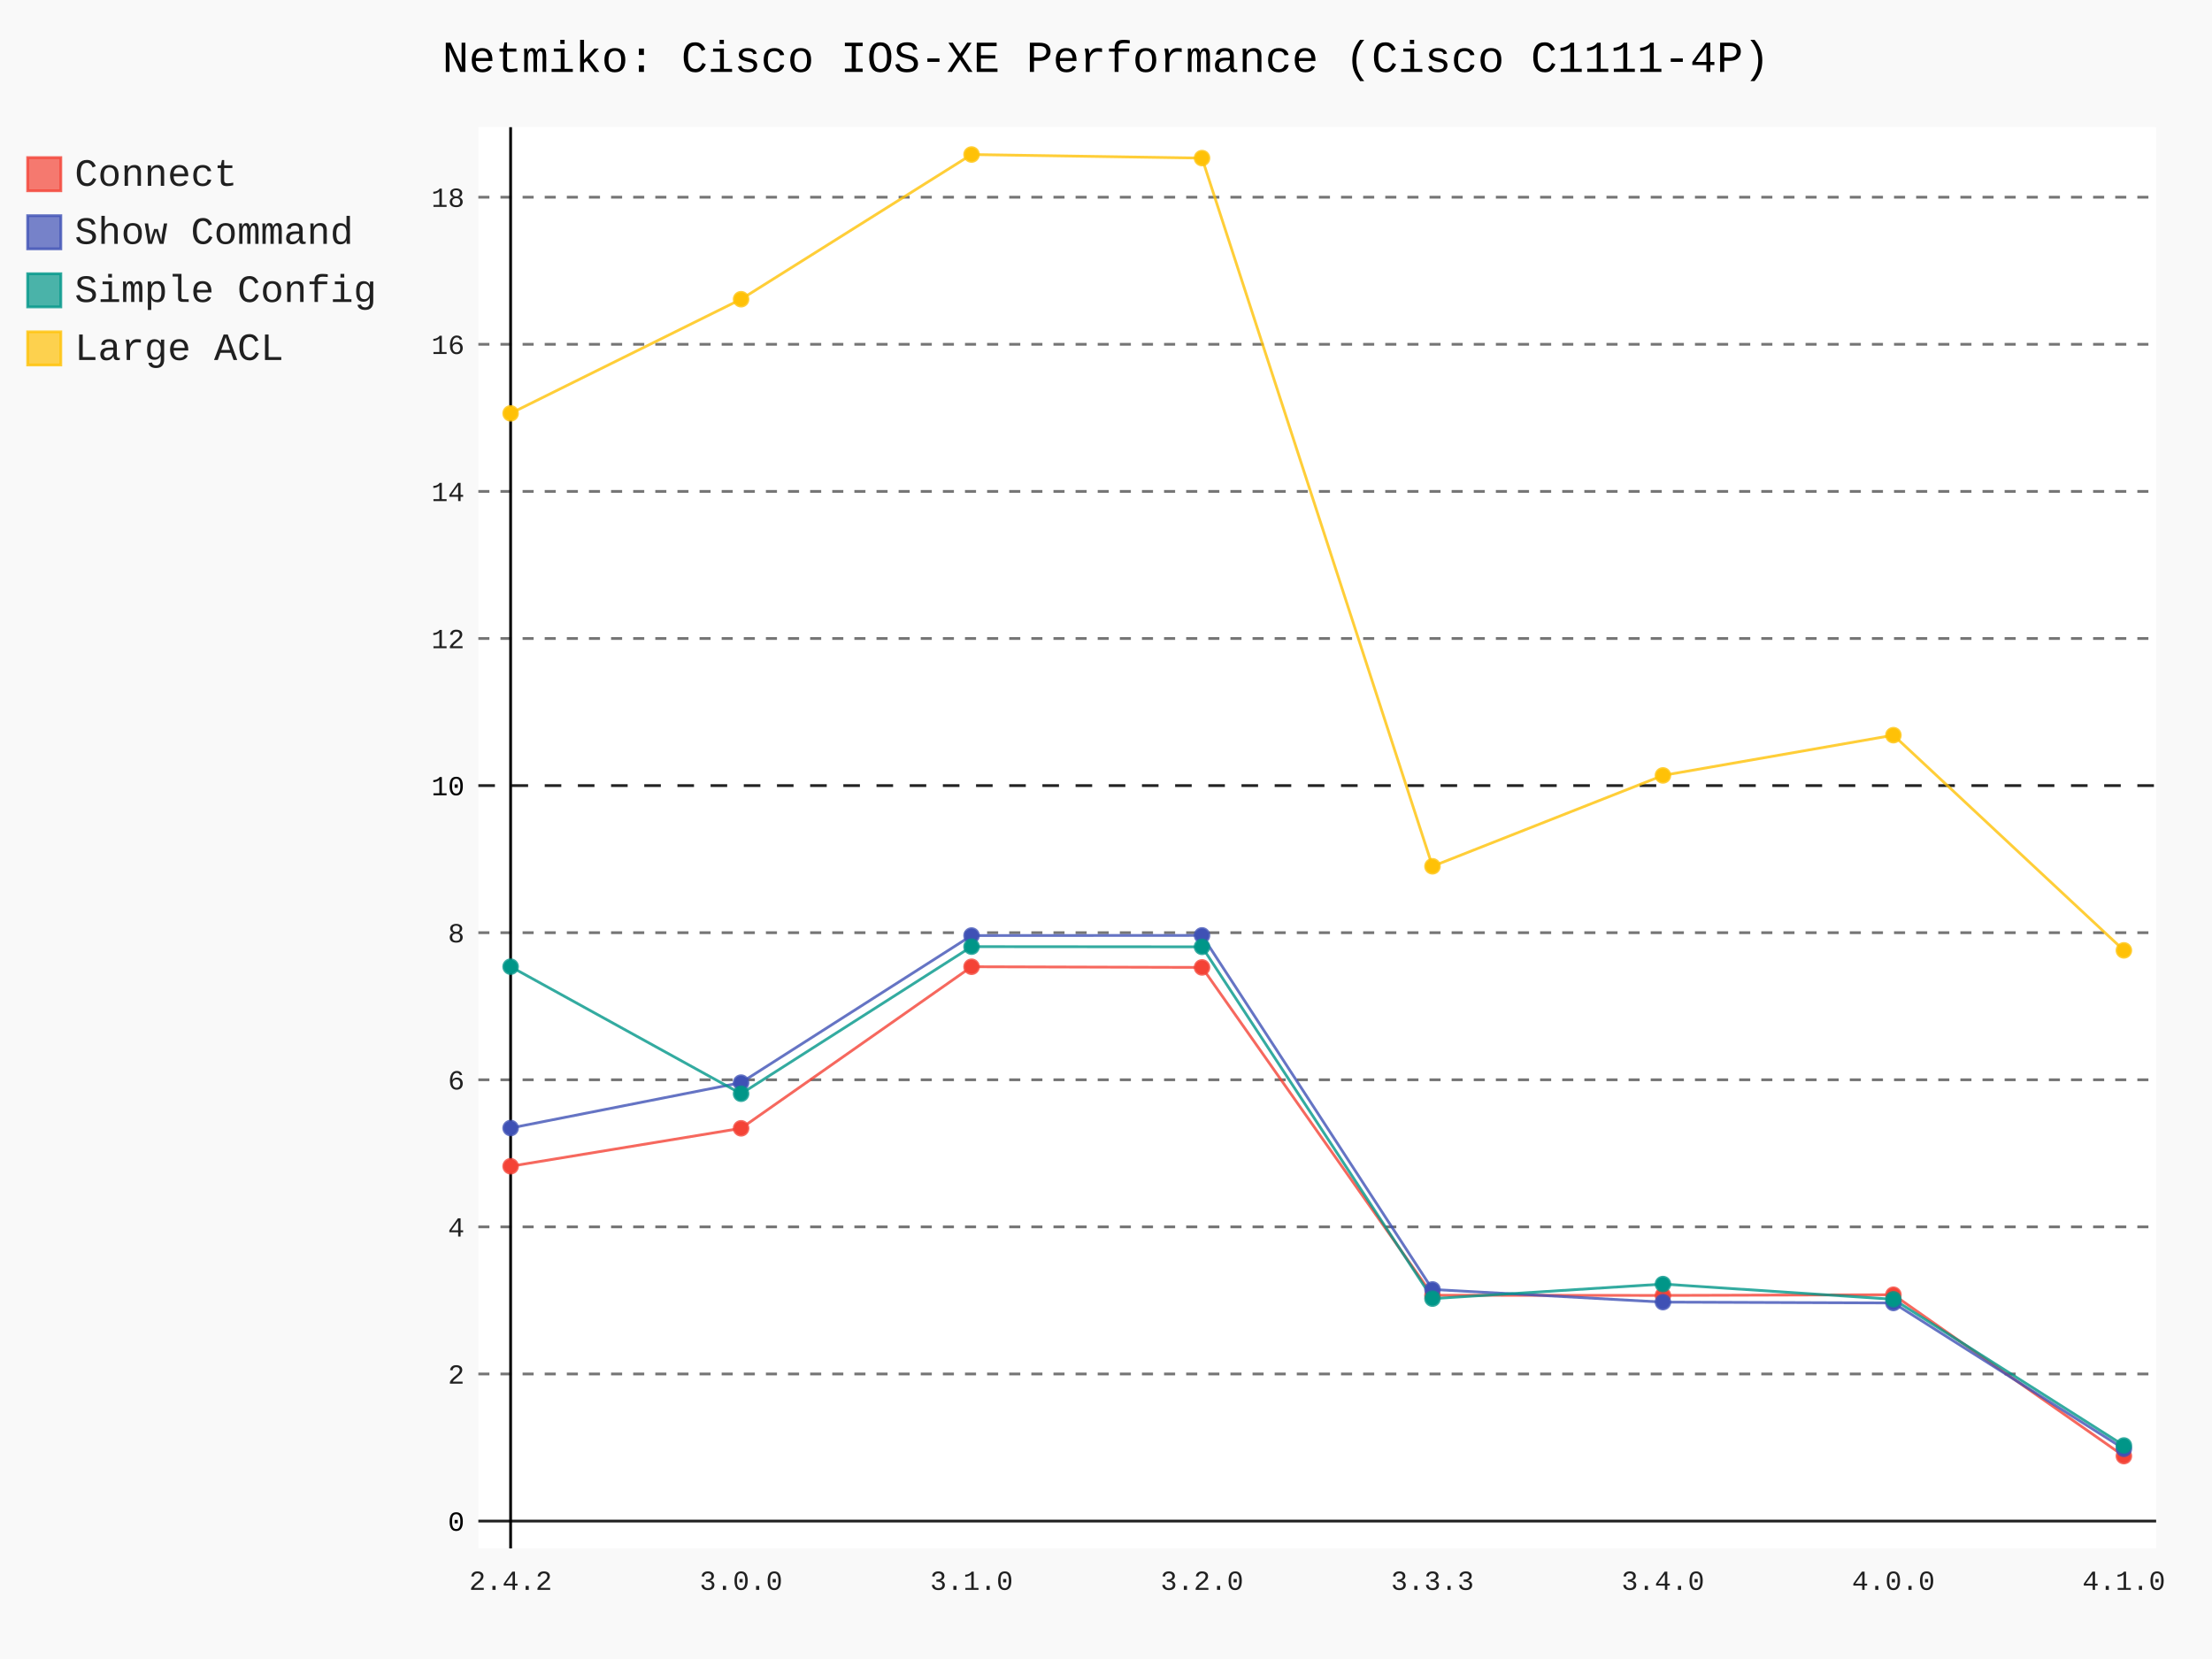
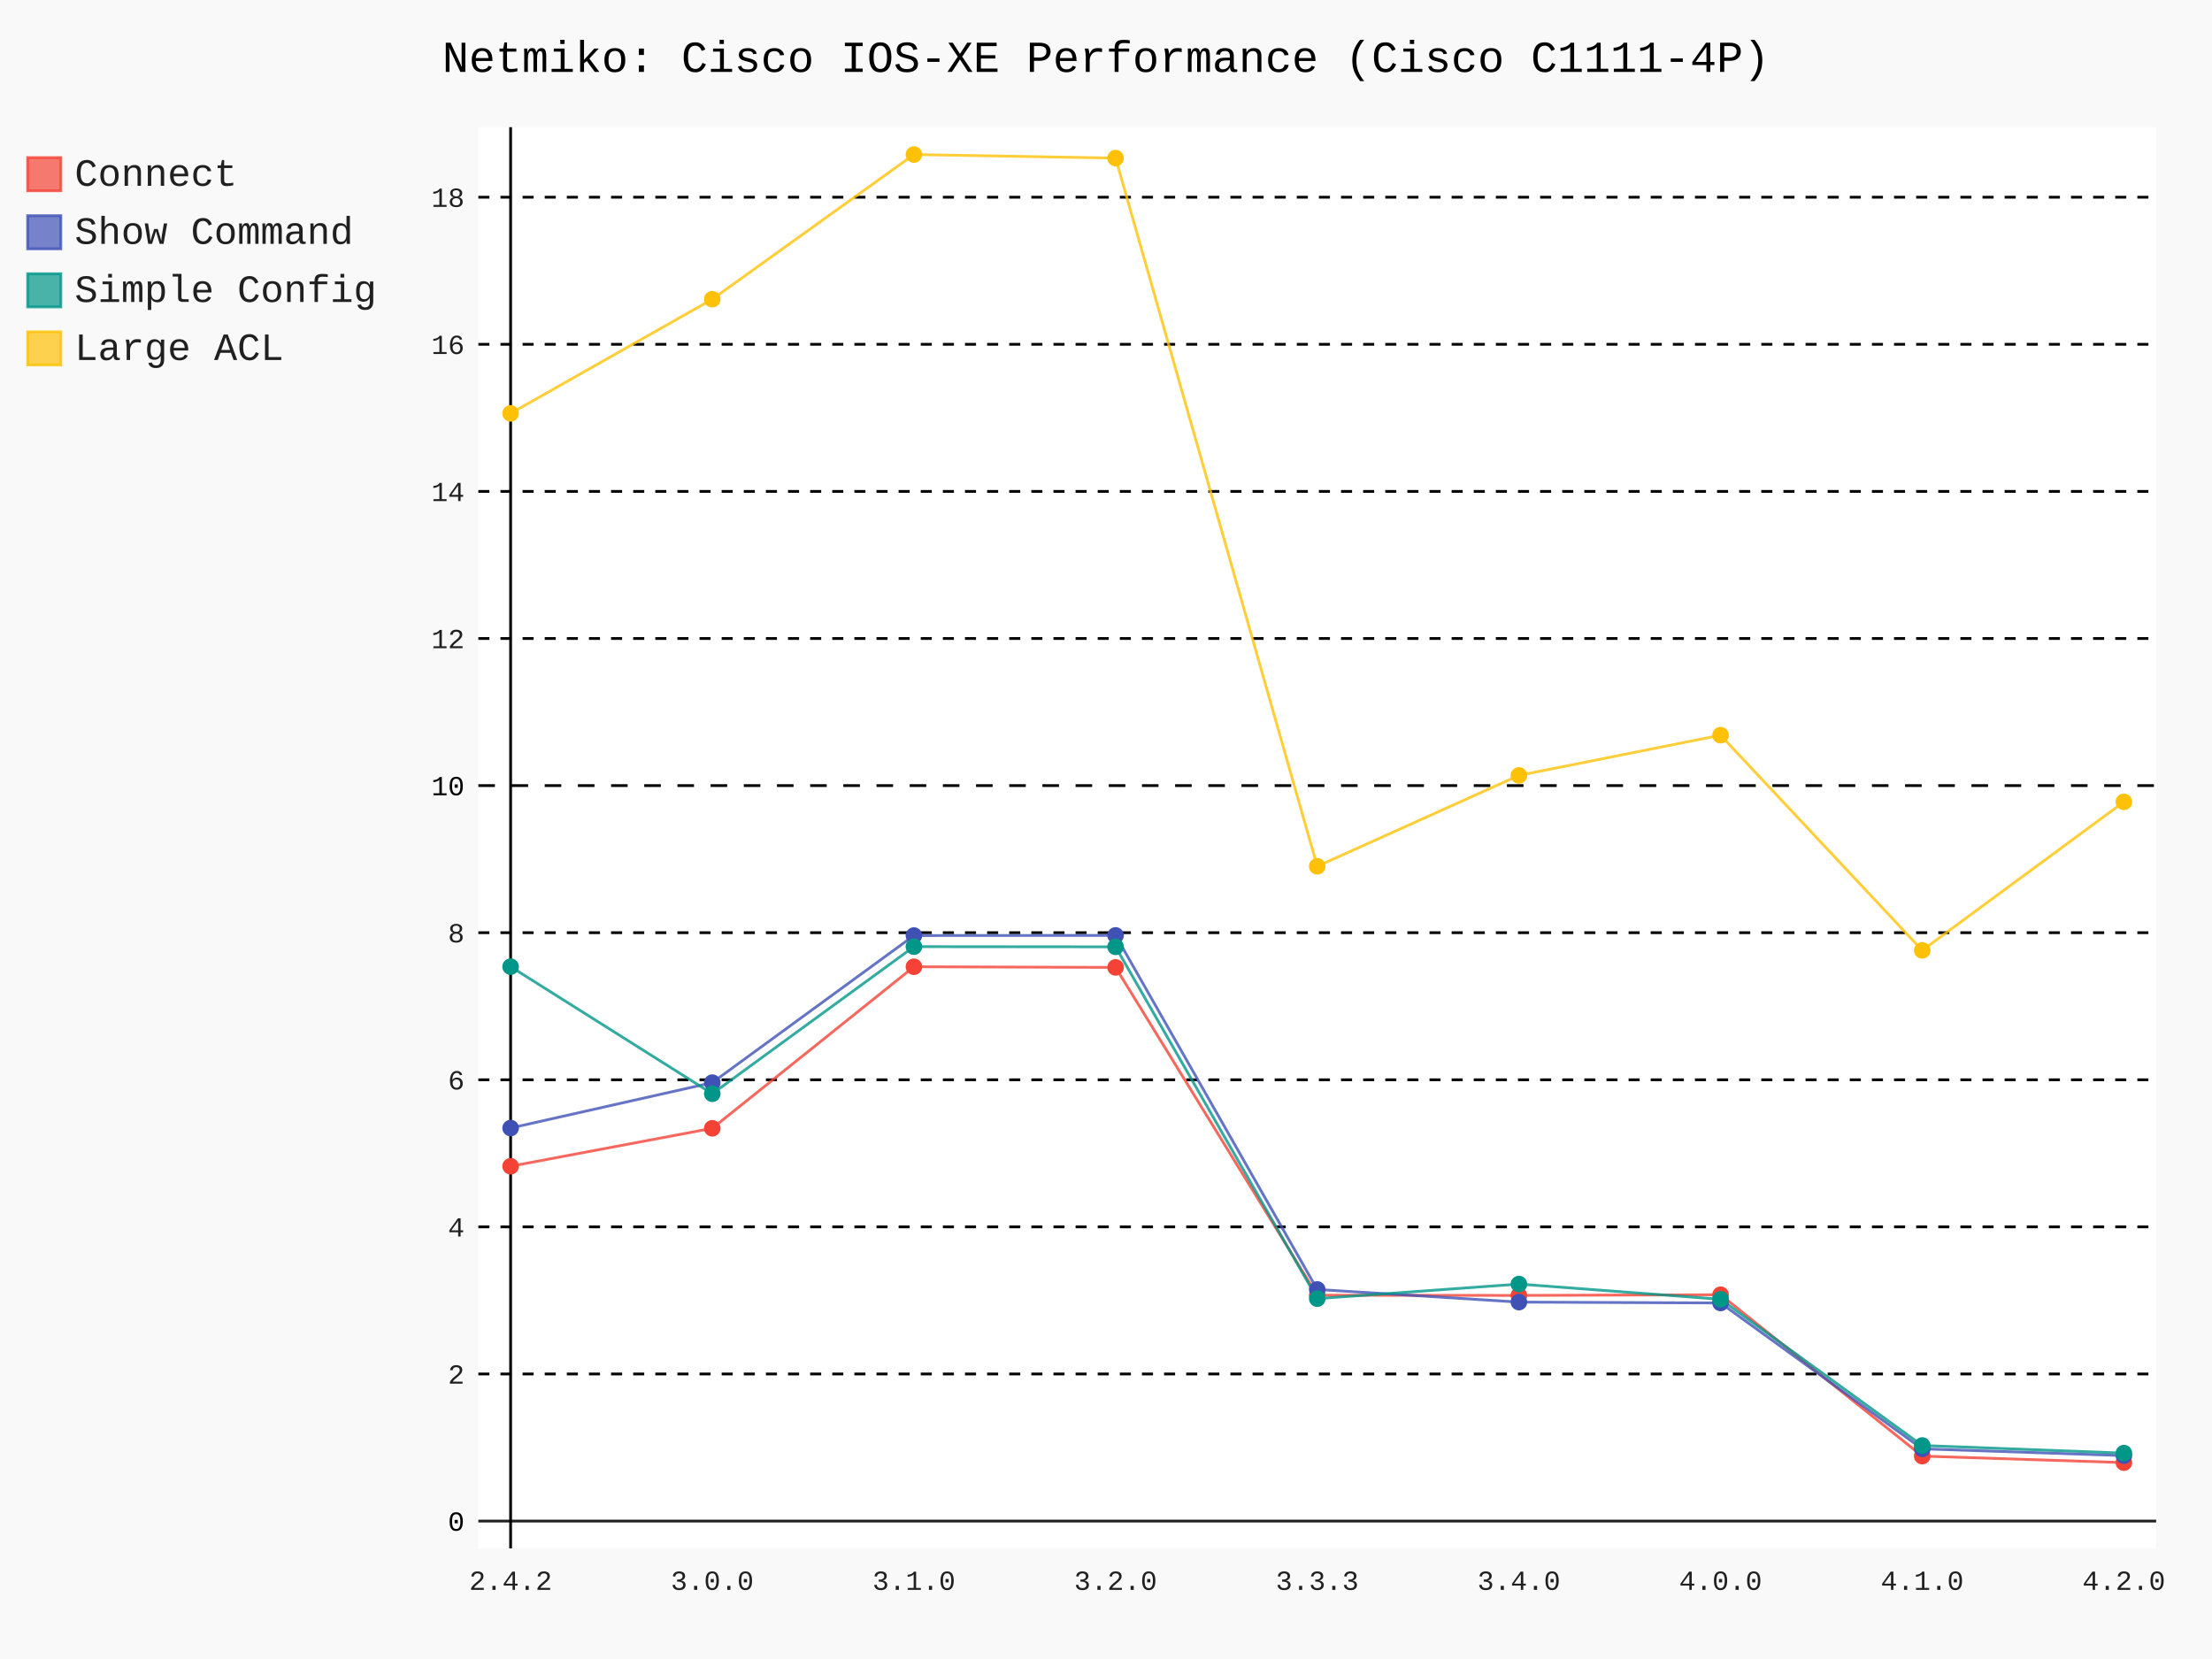
- <svg xmlns="http://www.w3.org/2000/svg" id="chart-dfc1d400-653f-4c39-bc07-90e3aba95fa7" class="pygal-chart" viewBox="0 0 800 600">
+ <svg xmlns="http://www.w3.org/2000/svg" id="chart-c213ea63-3c38-4466-8048-4bdbff615bcb" class="pygal-chart" viewBox="0 0 800 600">
  <defs>
-     <style type="text/css">#chart-dfc1d400-653f-4c39-bc07-90e3aba95fa7{-webkit-user-select:none;-webkit-font-smoothing:antialiased;font-family:Consolas,"Liberation Mono",Menlo,Courier,monospace}#chart-dfc1d400-653f-4c39-bc07-90e3aba95fa7 .title{font-family:Consolas,"Liberation Mono",Menlo,Courier,monospace;font-size:16px}#chart-dfc1d400-653f-4c39-bc07-90e3aba95fa7 .legends .legend text{font-family:Consolas,"Liberation Mono",Menlo,Courier,monospace;font-size:14px}#chart-dfc1d400-653f-4c39-bc07-90e3aba95fa7 .axis text{font-family:Consolas,"Liberation Mono",Menlo,Courier,monospace;font-size:10px}#chart-dfc1d400-653f-4c39-bc07-90e3aba95fa7 .axis text.major{font-family:Consolas,"Liberation Mono",Menlo,Courier,monospace;font-size:10px}#chart-dfc1d400-653f-4c39-bc07-90e3aba95fa7 .text-overlay text.value{font-family:Consolas,"Liberation Mono",Menlo,Courier,monospace;font-size:16px}#chart-dfc1d400-653f-4c39-bc07-90e3aba95fa7 .text-overlay text.label{font-family:Consolas,"Liberation Mono",Menlo,Courier,monospace;font-size:10px}#chart-dfc1d400-653f-4c39-bc07-90e3aba95fa7 .tooltip{font-family:Consolas,"Liberation Mono",Menlo,Courier,monospace;font-size:14px}#chart-dfc1d400-653f-4c39-bc07-90e3aba95fa7 text.no_data{font-family:Consolas,"Liberation Mono",Menlo,Courier,monospace;font-size:64px}
- #chart-dfc1d400-653f-4c39-bc07-90e3aba95fa7{background-color:rgba(249,249,249,1)}#chart-dfc1d400-653f-4c39-bc07-90e3aba95fa7 path,#chart-dfc1d400-653f-4c39-bc07-90e3aba95fa7 line,#chart-dfc1d400-653f-4c39-bc07-90e3aba95fa7 rect,#chart-dfc1d400-653f-4c39-bc07-90e3aba95fa7 circle{-webkit-transition:150ms;-moz-transition:150ms;transition:150ms}#chart-dfc1d400-653f-4c39-bc07-90e3aba95fa7 .graph &gt; .background{fill:rgba(249,249,249,1)}#chart-dfc1d400-653f-4c39-bc07-90e3aba95fa7 .plot &gt; .background{fill:rgba(255,255,255,1)}#chart-dfc1d400-653f-4c39-bc07-90e3aba95fa7 .graph{fill:rgba(0,0,0,.87)}#chart-dfc1d400-653f-4c39-bc07-90e3aba95fa7 text.no_data{fill:rgba(0,0,0,1)}#chart-dfc1d400-653f-4c39-bc07-90e3aba95fa7 .title{fill:rgba(0,0,0,1)}#chart-dfc1d400-653f-4c39-bc07-90e3aba95fa7 .legends .legend text{fill:rgba(0,0,0,.87)}#chart-dfc1d400-653f-4c39-bc07-90e3aba95fa7 .legends .legend:hover text{fill:rgba(0,0,0,1)}#chart-dfc1d400-653f-4c39-bc07-90e3aba95fa7 .axis .line{stroke:rgba(0,0,0,1)}#chart-dfc1d400-653f-4c39-bc07-90e3aba95fa7 .axis .guide.line{stroke:rgba(0,0,0,.54)}#chart-dfc1d400-653f-4c39-bc07-90e3aba95fa7 .axis .major.line{stroke:rgba(0,0,0,.87)}#chart-dfc1d400-653f-4c39-bc07-90e3aba95fa7 .axis text.major{fill:rgba(0,0,0,1)}#chart-dfc1d400-653f-4c39-bc07-90e3aba95fa7 .axis.y .guides:hover .guide.line,#chart-dfc1d400-653f-4c39-bc07-90e3aba95fa7 .line-graph .axis.x .guides:hover .guide.line,#chart-dfc1d400-653f-4c39-bc07-90e3aba95fa7 .stackedline-graph .axis.x .guides:hover .guide.line,#chart-dfc1d400-653f-4c39-bc07-90e3aba95fa7 .xy-graph .axis.x .guides:hover .guide.line{stroke:rgba(0,0,0,1)}#chart-dfc1d400-653f-4c39-bc07-90e3aba95fa7 .axis .guides:hover text{fill:rgba(0,0,0,1)}#chart-dfc1d400-653f-4c39-bc07-90e3aba95fa7 .reactive{fill-opacity:.7;stroke-opacity:.8}#chart-dfc1d400-653f-4c39-bc07-90e3aba95fa7 .ci{stroke:rgba(0,0,0,.87)}#chart-dfc1d400-653f-4c39-bc07-90e3aba95fa7 .reactive.active,#chart-dfc1d400-653f-4c39-bc07-90e3aba95fa7 .active .reactive{fill-opacity:.8;stroke-opacity:.9;stroke-width:4}#chart-dfc1d400-653f-4c39-bc07-90e3aba95fa7 .ci .reactive.active{stroke-width:1.5}#chart-dfc1d400-653f-4c39-bc07-90e3aba95fa7 .series text{fill:rgba(0,0,0,1)}#chart-dfc1d400-653f-4c39-bc07-90e3aba95fa7 .tooltip rect{fill:rgba(255,255,255,1);stroke:rgba(0,0,0,1);-webkit-transition:opacity 150ms;-moz-transition:opacity 150ms;transition:opacity 150ms}#chart-dfc1d400-653f-4c39-bc07-90e3aba95fa7 .tooltip .label{fill:rgba(0,0,0,.87)}#chart-dfc1d400-653f-4c39-bc07-90e3aba95fa7 .tooltip .label{fill:rgba(0,0,0,.87)}#chart-dfc1d400-653f-4c39-bc07-90e3aba95fa7 .tooltip .legend{font-size:.8em;fill:rgba(0,0,0,.54)}#chart-dfc1d400-653f-4c39-bc07-90e3aba95fa7 .tooltip .x_label{font-size:.6em;fill:rgba(0,0,0,1)}#chart-dfc1d400-653f-4c39-bc07-90e3aba95fa7 .tooltip .xlink{font-size:.5em;text-decoration:underline}#chart-dfc1d400-653f-4c39-bc07-90e3aba95fa7 .tooltip .value{font-size:1.5em}#chart-dfc1d400-653f-4c39-bc07-90e3aba95fa7 .bound{font-size:.5em}#chart-dfc1d400-653f-4c39-bc07-90e3aba95fa7 .max-value{font-size:.75em;fill:rgba(0,0,0,.54)}#chart-dfc1d400-653f-4c39-bc07-90e3aba95fa7 .map-element{fill:rgba(255,255,255,1);stroke:rgba(0,0,0,.54) !important}#chart-dfc1d400-653f-4c39-bc07-90e3aba95fa7 .map-element .reactive{fill-opacity:inherit;stroke-opacity:inherit}#chart-dfc1d400-653f-4c39-bc07-90e3aba95fa7 .color-0,#chart-dfc1d400-653f-4c39-bc07-90e3aba95fa7 .color-0 a:visited{stroke:#F44336;fill:#F44336}#chart-dfc1d400-653f-4c39-bc07-90e3aba95fa7 .color-1,#chart-dfc1d400-653f-4c39-bc07-90e3aba95fa7 .color-1 a:visited{stroke:#3F51B5;fill:#3F51B5}#chart-dfc1d400-653f-4c39-bc07-90e3aba95fa7 .color-2,#chart-dfc1d400-653f-4c39-bc07-90e3aba95fa7 .color-2 a:visited{stroke:#009688;fill:#009688}#chart-dfc1d400-653f-4c39-bc07-90e3aba95fa7 .color-3,#chart-dfc1d400-653f-4c39-bc07-90e3aba95fa7 .color-3 a:visited{stroke:#FFC107;fill:#FFC107}#chart-dfc1d400-653f-4c39-bc07-90e3aba95fa7 .text-overlay .color-0 text{fill:black}#chart-dfc1d400-653f-4c39-bc07-90e3aba95fa7 .text-overlay .color-1 text{fill:black}#chart-dfc1d400-653f-4c39-bc07-90e3aba95fa7 .text-overlay .color-2 text{fill:black}#chart-dfc1d400-653f-4c39-bc07-90e3aba95fa7 .text-overlay .color-3 text{fill:black}
- #chart-dfc1d400-653f-4c39-bc07-90e3aba95fa7 text.no_data{text-anchor:middle}#chart-dfc1d400-653f-4c39-bc07-90e3aba95fa7 .guide.line{fill:none}#chart-dfc1d400-653f-4c39-bc07-90e3aba95fa7 .centered{text-anchor:middle}#chart-dfc1d400-653f-4c39-bc07-90e3aba95fa7 .title{text-anchor:middle}#chart-dfc1d400-653f-4c39-bc07-90e3aba95fa7 .legends .legend text{fill-opacity:1}#chart-dfc1d400-653f-4c39-bc07-90e3aba95fa7 .axis.x text{text-anchor:middle}#chart-dfc1d400-653f-4c39-bc07-90e3aba95fa7 .axis.x:not(.web) text[transform]{text-anchor:start}#chart-dfc1d400-653f-4c39-bc07-90e3aba95fa7 .axis.x:not(.web) text[transform].backwards{text-anchor:end}#chart-dfc1d400-653f-4c39-bc07-90e3aba95fa7 .axis.y text{text-anchor:end}#chart-dfc1d400-653f-4c39-bc07-90e3aba95fa7 .axis.y text[transform].backwards{text-anchor:start}#chart-dfc1d400-653f-4c39-bc07-90e3aba95fa7 .axis.y2 text{text-anchor:start}#chart-dfc1d400-653f-4c39-bc07-90e3aba95fa7 .axis.y2 text[transform].backwards{text-anchor:end}#chart-dfc1d400-653f-4c39-bc07-90e3aba95fa7 .axis .guide.line{stroke-dasharray:4,4}#chart-dfc1d400-653f-4c39-bc07-90e3aba95fa7 .axis .major.guide.line{stroke-dasharray:6,6}#chart-dfc1d400-653f-4c39-bc07-90e3aba95fa7 .horizontal .axis.y .guide.line,#chart-dfc1d400-653f-4c39-bc07-90e3aba95fa7 .horizontal .axis.y2 .guide.line,#chart-dfc1d400-653f-4c39-bc07-90e3aba95fa7 .vertical .axis.x .guide.line{opacity:0}#chart-dfc1d400-653f-4c39-bc07-90e3aba95fa7 .horizontal .axis.always_show .guide.line,#chart-dfc1d400-653f-4c39-bc07-90e3aba95fa7 .vertical .axis.always_show .guide.line{opacity:1 !important}#chart-dfc1d400-653f-4c39-bc07-90e3aba95fa7 .axis.y .guides:hover .guide.line,#chart-dfc1d400-653f-4c39-bc07-90e3aba95fa7 .axis.y2 .guides:hover .guide.line,#chart-dfc1d400-653f-4c39-bc07-90e3aba95fa7 .axis.x .guides:hover .guide.line{opacity:1}#chart-dfc1d400-653f-4c39-bc07-90e3aba95fa7 .axis .guides:hover text{opacity:1}#chart-dfc1d400-653f-4c39-bc07-90e3aba95fa7 .nofill{fill:none}#chart-dfc1d400-653f-4c39-bc07-90e3aba95fa7 .subtle-fill{fill-opacity:.2}#chart-dfc1d400-653f-4c39-bc07-90e3aba95fa7 .dot{stroke-width:1px;fill-opacity:1}#chart-dfc1d400-653f-4c39-bc07-90e3aba95fa7 .dot.active{stroke-width:5px}#chart-dfc1d400-653f-4c39-bc07-90e3aba95fa7 .dot.negative{fill:transparent}#chart-dfc1d400-653f-4c39-bc07-90e3aba95fa7 text,#chart-dfc1d400-653f-4c39-bc07-90e3aba95fa7 tspan{stroke:none !important}#chart-dfc1d400-653f-4c39-bc07-90e3aba95fa7 .series text.active{opacity:1}#chart-dfc1d400-653f-4c39-bc07-90e3aba95fa7 .tooltip rect{fill-opacity:.95;stroke-width:.5}#chart-dfc1d400-653f-4c39-bc07-90e3aba95fa7 .tooltip text{fill-opacity:1}#chart-dfc1d400-653f-4c39-bc07-90e3aba95fa7 .showable{visibility:hidden}#chart-dfc1d400-653f-4c39-bc07-90e3aba95fa7 .showable.shown{visibility:visible}#chart-dfc1d400-653f-4c39-bc07-90e3aba95fa7 .gauge-background{fill:rgba(229,229,229,1);stroke:none}#chart-dfc1d400-653f-4c39-bc07-90e3aba95fa7 .bg-lines{stroke:rgba(249,249,249,1);stroke-width:2px}</style>
+     <style type="text/css">#chart-c213ea63-3c38-4466-8048-4bdbff615bcb{-webkit-user-select:none;-webkit-font-smoothing:antialiased;font-family:Consolas,"Liberation Mono",Menlo,Courier,monospace}#chart-c213ea63-3c38-4466-8048-4bdbff615bcb .title{font-family:Consolas,"Liberation Mono",Menlo,Courier,monospace;font-size:16px}#chart-c213ea63-3c38-4466-8048-4bdbff615bcb .legends .legend text{font-family:Consolas,"Liberation Mono",Menlo,Courier,monospace;font-size:14px}#chart-c213ea63-3c38-4466-8048-4bdbff615bcb .axis text{font-family:Consolas,"Liberation Mono",Menlo,Courier,monospace;font-size:10px}#chart-c213ea63-3c38-4466-8048-4bdbff615bcb .axis text.major{font-family:Consolas,"Liberation Mono",Menlo,Courier,monospace;font-size:10px}#chart-c213ea63-3c38-4466-8048-4bdbff615bcb .text-overlay text.value{font-family:Consolas,"Liberation Mono",Menlo,Courier,monospace;font-size:16px}#chart-c213ea63-3c38-4466-8048-4bdbff615bcb .text-overlay text.label{font-family:Consolas,"Liberation Mono",Menlo,Courier,monospace;font-size:10px}#chart-c213ea63-3c38-4466-8048-4bdbff615bcb .tooltip{font-family:Consolas,"Liberation Mono",Menlo,Courier,monospace;font-size:14px}#chart-c213ea63-3c38-4466-8048-4bdbff615bcb text.no_data{font-family:Consolas,"Liberation Mono",Menlo,Courier,monospace;font-size:64px}
+ #chart-c213ea63-3c38-4466-8048-4bdbff615bcb{background-color:rgba(249,249,249,1)}#chart-c213ea63-3c38-4466-8048-4bdbff615bcb path,#chart-c213ea63-3c38-4466-8048-4bdbff615bcb line,#chart-c213ea63-3c38-4466-8048-4bdbff615bcb rect,#chart-c213ea63-3c38-4466-8048-4bdbff615bcb circle{-webkit-transition:150ms;-moz-transition:150ms;transition:150ms}#chart-c213ea63-3c38-4466-8048-4bdbff615bcb .graph &gt; .background{fill:rgba(249,249,249,1)}#chart-c213ea63-3c38-4466-8048-4bdbff615bcb .plot &gt; .background{fill:rgba(255,255,255,1)}#chart-c213ea63-3c38-4466-8048-4bdbff615bcb .graph{fill:rgba(0,0,0,.87)}#chart-c213ea63-3c38-4466-8048-4bdbff615bcb text.no_data{fill:rgba(0,0,0,1)}#chart-c213ea63-3c38-4466-8048-4bdbff615bcb .title{fill:rgba(0,0,0,1)}#chart-c213ea63-3c38-4466-8048-4bdbff615bcb .legends .legend text{fill:rgba(0,0,0,.87)}#chart-c213ea63-3c38-4466-8048-4bdbff615bcb .legends .legend:hover text{fill:rgba(0,0,0,1)}#chart-c213ea63-3c38-4466-8048-4bdbff615bcb .axis .line{stroke:rgba(0,0,0,1)}#chart-c213ea63-3c38-4466-8048-4bdbff615bcb .axis .guide.line{stroke:rgba(0,0,0,.54)}#chart-c213ea63-3c38-4466-8048-4bdbff615bcb .axis .major.line{stroke:rgba(0,0,0,.87)}#chart-c213ea63-3c38-4466-8048-4bdbff615bcb .axis text.major{fill:rgba(0,0,0,1)}#chart-c213ea63-3c38-4466-8048-4bdbff615bcb .axis.y .guides:hover .guide.line,#chart-c213ea63-3c38-4466-8048-4bdbff615bcb .line-graph .axis.x .guides:hover .guide.line,#chart-c213ea63-3c38-4466-8048-4bdbff615bcb .stackedline-graph .axis.x .guides:hover .guide.line,#chart-c213ea63-3c38-4466-8048-4bdbff615bcb .xy-graph .axis.x .guides:hover .guide.line{stroke:rgba(0,0,0,1)}#chart-c213ea63-3c38-4466-8048-4bdbff615bcb .axis .guides:hover text{fill:rgba(0,0,0,1)}#chart-c213ea63-3c38-4466-8048-4bdbff615bcb .reactive{fill-opacity:.7;stroke-opacity:.8;stroke-width:1}#chart-c213ea63-3c38-4466-8048-4bdbff615bcb .ci{stroke:rgba(0,0,0,.87)}#chart-c213ea63-3c38-4466-8048-4bdbff615bcb .reactive.active,#chart-c213ea63-3c38-4466-8048-4bdbff615bcb .active .reactive{fill-opacity:.8;stroke-opacity:.9;stroke-width:4}#chart-c213ea63-3c38-4466-8048-4bdbff615bcb .ci .reactive.active{stroke-width:1.5}#chart-c213ea63-3c38-4466-8048-4bdbff615bcb .series text{fill:rgba(0,0,0,1)}#chart-c213ea63-3c38-4466-8048-4bdbff615bcb .tooltip rect{fill:rgba(255,255,255,1);stroke:rgba(0,0,0,1);-webkit-transition:opacity 150ms;-moz-transition:opacity 150ms;transition:opacity 150ms}#chart-c213ea63-3c38-4466-8048-4bdbff615bcb .tooltip .label{fill:rgba(0,0,0,.87)}#chart-c213ea63-3c38-4466-8048-4bdbff615bcb .tooltip .label{fill:rgba(0,0,0,.87)}#chart-c213ea63-3c38-4466-8048-4bdbff615bcb .tooltip .legend{font-size:.8em;fill:rgba(0,0,0,.54)}#chart-c213ea63-3c38-4466-8048-4bdbff615bcb .tooltip .x_label{font-size:.6em;fill:rgba(0,0,0,1)}#chart-c213ea63-3c38-4466-8048-4bdbff615bcb .tooltip .xlink{font-size:.5em;text-decoration:underline}#chart-c213ea63-3c38-4466-8048-4bdbff615bcb .tooltip .value{font-size:1.5em}#chart-c213ea63-3c38-4466-8048-4bdbff615bcb .bound{font-size:.5em}#chart-c213ea63-3c38-4466-8048-4bdbff615bcb .max-value{font-size:.75em;fill:rgba(0,0,0,.54)}#chart-c213ea63-3c38-4466-8048-4bdbff615bcb .map-element{fill:rgba(255,255,255,1);stroke:rgba(0,0,0,.54) !important}#chart-c213ea63-3c38-4466-8048-4bdbff615bcb .map-element .reactive{fill-opacity:inherit;stroke-opacity:inherit}#chart-c213ea63-3c38-4466-8048-4bdbff615bcb .color-0,#chart-c213ea63-3c38-4466-8048-4bdbff615bcb .color-0 a:visited{stroke:#F44336;fill:#F44336}#chart-c213ea63-3c38-4466-8048-4bdbff615bcb .color-1,#chart-c213ea63-3c38-4466-8048-4bdbff615bcb .color-1 a:visited{stroke:#3F51B5;fill:#3F51B5}#chart-c213ea63-3c38-4466-8048-4bdbff615bcb .color-2,#chart-c213ea63-3c38-4466-8048-4bdbff615bcb .color-2 a:visited{stroke:#009688;fill:#009688}#chart-c213ea63-3c38-4466-8048-4bdbff615bcb .color-3,#chart-c213ea63-3c38-4466-8048-4bdbff615bcb .color-3 a:visited{stroke:#FFC107;fill:#FFC107}#chart-c213ea63-3c38-4466-8048-4bdbff615bcb .text-overlay .color-0 text{fill:black}#chart-c213ea63-3c38-4466-8048-4bdbff615bcb .text-overlay .color-1 text{fill:black}#chart-c213ea63-3c38-4466-8048-4bdbff615bcb .text-overlay .color-2 text{fill:black}#chart-c213ea63-3c38-4466-8048-4bdbff615bcb .text-overlay .color-3 text{fill:black}
+ #chart-c213ea63-3c38-4466-8048-4bdbff615bcb text.no_data{text-anchor:middle}#chart-c213ea63-3c38-4466-8048-4bdbff615bcb .guide.line{fill:none}#chart-c213ea63-3c38-4466-8048-4bdbff615bcb .centered{text-anchor:middle}#chart-c213ea63-3c38-4466-8048-4bdbff615bcb .title{text-anchor:middle}#chart-c213ea63-3c38-4466-8048-4bdbff615bcb .legends .legend text{fill-opacity:1}#chart-c213ea63-3c38-4466-8048-4bdbff615bcb .axis.x text{text-anchor:middle}#chart-c213ea63-3c38-4466-8048-4bdbff615bcb .axis.x:not(.web) text[transform]{text-anchor:start}#chart-c213ea63-3c38-4466-8048-4bdbff615bcb .axis.x:not(.web) text[transform].backwards{text-anchor:end}#chart-c213ea63-3c38-4466-8048-4bdbff615bcb .axis.y text{text-anchor:end}#chart-c213ea63-3c38-4466-8048-4bdbff615bcb .axis.y text[transform].backwards{text-anchor:start}#chart-c213ea63-3c38-4466-8048-4bdbff615bcb .axis.y2 text{text-anchor:start}#chart-c213ea63-3c38-4466-8048-4bdbff615bcb .axis.y2 text[transform].backwards{text-anchor:end}#chart-c213ea63-3c38-4466-8048-4bdbff615bcb .axis .guide.line{stroke-dasharray:4,4;stroke:black}#chart-c213ea63-3c38-4466-8048-4bdbff615bcb .axis .major.guide.line{stroke-dasharray:6,6;stroke:black}#chart-c213ea63-3c38-4466-8048-4bdbff615bcb .horizontal .axis.y .guide.line,#chart-c213ea63-3c38-4466-8048-4bdbff615bcb .horizontal .axis.y2 .guide.line,#chart-c213ea63-3c38-4466-8048-4bdbff615bcb .vertical .axis.x .guide.line{opacity:0}#chart-c213ea63-3c38-4466-8048-4bdbff615bcb .horizontal .axis.always_show .guide.line,#chart-c213ea63-3c38-4466-8048-4bdbff615bcb .vertical .axis.always_show .guide.line{opacity:1 !important}#chart-c213ea63-3c38-4466-8048-4bdbff615bcb .axis.y .guides:hover .guide.line,#chart-c213ea63-3c38-4466-8048-4bdbff615bcb .axis.y2 .guides:hover .guide.line,#chart-c213ea63-3c38-4466-8048-4bdbff615bcb .axis.x .guides:hover .guide.line{opacity:1}#chart-c213ea63-3c38-4466-8048-4bdbff615bcb .axis .guides:hover text{opacity:1}#chart-c213ea63-3c38-4466-8048-4bdbff615bcb .nofill{fill:none}#chart-c213ea63-3c38-4466-8048-4bdbff615bcb .subtle-fill{fill-opacity:.2}#chart-c213ea63-3c38-4466-8048-4bdbff615bcb .dot{stroke-width:1px;fill-opacity:1;stroke-opacity:1}#chart-c213ea63-3c38-4466-8048-4bdbff615bcb .dot.active{stroke-width:5px}#chart-c213ea63-3c38-4466-8048-4bdbff615bcb .dot.negative{fill:transparent}#chart-c213ea63-3c38-4466-8048-4bdbff615bcb text,#chart-c213ea63-3c38-4466-8048-4bdbff615bcb tspan{stroke:none !important}#chart-c213ea63-3c38-4466-8048-4bdbff615bcb .series text.active{opacity:1}#chart-c213ea63-3c38-4466-8048-4bdbff615bcb .tooltip rect{fill-opacity:.95;stroke-width:.5}#chart-c213ea63-3c38-4466-8048-4bdbff615bcb .tooltip text{fill-opacity:1}#chart-c213ea63-3c38-4466-8048-4bdbff615bcb .showable{visibility:hidden}#chart-c213ea63-3c38-4466-8048-4bdbff615bcb .showable.shown{visibility:visible}#chart-c213ea63-3c38-4466-8048-4bdbff615bcb .gauge-background{fill:rgba(229,229,229,1);stroke:none}#chart-c213ea63-3c38-4466-8048-4bdbff615bcb .bg-lines{stroke:rgba(249,249,249,1);stroke-width:2px}</style>
  </defs>
  <g class="graph line-graph vertical">
    <rect x="0" y="0" width="800" height="600" class="background" />
    <g transform="translate(173, 46)" class="plot">
      <rect x="0" y="0" width="606.8" height="514" class="background" />
      <g class="axis y always_show">
        <g class="guides">
          <path d="M0 504.115 h606.8" class="axis major line" />
          <text x="-5" y="507.615" class="major">0</text>
        </g>
        <g class="guides">
          <path d="M0 450.916 h606.8" class="guide line" />
          <text x="-5" y="454.416" class="">2</text>
        </g>
        <g class="guides">
          <path d="M0 397.717 h606.8" class="guide line" />
          <text x="-5" y="401.217" class="">4</text>
        </g>
        <g class="guides">
          <path d="M0 344.518 h606.8" class="guide line" />
          <text x="-5" y="348.018" class="">6</text>
        </g>
        <g class="guides">
          <path d="M0 291.319 h606.8" class="guide line" />
          <text x="-5" y="294.819" class="">8</text>
        </g>
        <g class="guides">
          <path d="M0 238.12 h606.8" class="major guide line" />
          <text x="-5" y="241.62" class="major">10</text>
        </g>
        <g class="guides">
          <path d="M0 184.921 h606.8" class="guide line" />
          <text x="-5" y="188.421" class="">12</text>
        </g>
        <g class="guides">
          <path d="M0 131.722 h606.8" class="guide line" />
          <text x="-5" y="135.222" class="">14</text>
        </g>
        <g class="guides">
          <path d="M0 78.523 h606.8" class="guide line" />
          <text x="-5" y="82.023" class="">16</text>
        </g>
        <g class="guides">
          <path d="M0 25.324 h606.8" class="guide line" />
          <text x="-5" y="28.824" class="">18</text>
        </g>
      </g>
      <g class="axis x">
        <g class="guides">
          <path d="M11.669 0 v514" class="line" />
          <text x="11.669" y="529.0" class="">2.4.2</text>
        </g>
        <g class="guides">
-           <path d="M95.021 0 v514" class="guide line" />
-           <text x="95.021" y="529.0" class="">3.0.0</text>
-         </g>
-         <g class="guides">
-           <path d="M178.373 0 v514" class="guide line" />
-           <text x="178.373" y="529.0" class="">3.1.0</text>
-         </g>
-         <g class="guides">
-           <path d="M261.724 0 v514" class="guide line" />
-           <text x="261.724" y="529.0" class="">3.2.0</text>
-         </g>
-         <g class="guides">
-           <path d="M345.076 0 v514" class="guide line" />
-           <text x="345.076" y="529.0" class="">3.3.3</text>
-         </g>
-         <g class="guides">
-           <path d="M428.427 0 v514" class="guide line" />
-           <text x="428.427" y="529.0" class="">3.4.0</text>
-         </g>
-         <g class="guides">
-           <path d="M511.779 0 v514" class="guide line" />
-           <text x="511.779" y="529.0" class="">4.0.0</text>
+           <path d="M84.602 0 v514" class="guide line" />
+           <text x="84.602" y="529.0" class="">3.0.0</text>
+         </g>
+         <g class="guides">
+           <path d="M157.535 0 v514" class="guide line" />
+           <text x="157.535" y="529.0" class="">3.1.0</text>
+         </g>
+         <g class="guides">
+           <path d="M230.467 0 v514" class="guide line" />
+           <text x="230.467" y="529.0" class="">3.2.0</text>
+         </g>
+         <g class="guides">
+           <path d="M303.4 0 v514" class="guide line" />
+           <text x="303.4" y="529.0" class="">3.3.3</text>
+         </g>
+         <g class="guides">
+           <path d="M376.333 0 v514" class="guide line" />
+           <text x="376.333" y="529.0" class="">3.4.0</text>
+         </g>
+         <g class="guides">
+           <path d="M449.265 0 v514" class="guide line" />
+           <text x="449.265" y="529.0" class="">4.0.0</text>
+         </g>
+         <g class="guides">
+           <path d="M522.198 0 v514" class="guide line" />
+           <text x="522.198" y="529.0" class="">4.1.0</text>
        </g>
        <g class="guides">
          <path d="M595.131 0 v514" class="guide line" />
-           <text x="595.131" y="529.0" class="">4.1.0</text>
+           <text x="595.131" y="529.0" class="">4.2.0</text>
        </g>
      </g>
      <g class="series serie-0 color-0">
-         <path d="M11.669 375.79 L95.021 362.068 178.373 303.639 261.724 303.877 345.076 422.439 428.427 422.51 511.779 422.261 595.131 480.618" class="line reactive nofill" />
+         <path d="M11.669 375.79 L84.602 362.068 157.535 303.639 230.467 303.877 303.4 422.439 376.333 422.51 449.265 422.261 522.198 480.618 595.131 482.973" class="line reactive nofill" />
      </g>
      <g class="series serie-1 color-1">
-         <path d="M11.669 361.973 L95.021 345.553 178.373 292.354 261.724 292.302 345.076 420.35 428.427 424.924 511.779 425.236 595.131 477.989" class="line reactive nofill" />
+         <path d="M11.669 361.973 L84.602 345.553 157.535 292.354 230.467 292.302 303.4 420.35 376.333 424.924 449.265 425.236 522.198 477.989 595.131 480.445" class="line reactive nofill" />
      </g>
      <g class="series serie-2 color-2">
-         <path d="M11.669 303.608 L95.021 349.567 178.373 296.367 261.724 296.435 345.076 423.669 428.427 418.402 511.779 423.903 595.131 476.789" class="line reactive nofill" />
+         <path d="M11.669 303.608 L84.602 349.567 157.535 296.367 230.467 296.435 303.4 423.669 376.333 418.402 449.265 423.903 522.198 476.789 595.131 479.541" class="line reactive nofill" />
      </g>
      <g class="series serie-3 color-3">
-         <path d="M11.669 103.504 L95.021 62.217 178.373 9.885 261.724 11.177 345.076 267.309 428.427 234.439 511.779 219.89 595.131 297.716" class="line reactive nofill" />
+         <path d="M11.669 103.504 L84.602 62.217 157.535 9.885 230.467 11.177 303.4 267.309 376.333 234.439 449.265 219.89 522.198 297.716 595.131 244.005" class="line reactive nofill" />
      </g>
    </g>
    <g class="titles">
      <text x="400.0" y="26" class="title plot_title">Netmiko: Cisco IOS-XE Performance (Cisco C1111-4P)</text>
    </g>
    <g transform="translate(173, 46)" class="plot overlay">
      <g class="series serie-0 color-0">
        <g class="dots">
          <circle cx="11.669" cy="375.79" r="2.5" class="dot reactive tooltip-trigger" />
        </g>
        <g class="dots">
-           <circle cx="95.021" cy="362.068" r="2.5" class="dot reactive tooltip-trigger" />
-         </g>
-         <g class="dots">
-           <circle cx="178.373" cy="303.639" r="2.5" class="dot reactive tooltip-trigger" />
-         </g>
-         <g class="dots">
-           <circle cx="261.724" cy="303.877" r="2.5" class="dot reactive tooltip-trigger" />
-         </g>
-         <g class="dots">
-           <circle cx="345.076" cy="422.439" r="2.5" class="dot reactive tooltip-trigger" />
-         </g>
-         <g class="dots">
-           <circle cx="428.427" cy="422.51" r="2.5" class="dot reactive tooltip-trigger" />
-         </g>
-         <g class="dots">
-           <circle cx="511.779" cy="422.261" r="2.5" class="dot reactive tooltip-trigger" />
-         </g>
-         <g class="dots">
-           <circle cx="595.131" cy="480.618" r="2.5" class="dot reactive tooltip-trigger" />
+           <circle cx="84.602" cy="362.068" r="2.5" class="dot reactive tooltip-trigger" />
+         </g>
+         <g class="dots">
+           <circle cx="157.535" cy="303.639" r="2.5" class="dot reactive tooltip-trigger" />
+         </g>
+         <g class="dots">
+           <circle cx="230.467" cy="303.877" r="2.5" class="dot reactive tooltip-trigger" />
+         </g>
+         <g class="dots">
+           <circle cx="303.4" cy="422.439" r="2.5" class="dot reactive tooltip-trigger" />
+         </g>
+         <g class="dots">
+           <circle cx="376.333" cy="422.51" r="2.5" class="dot reactive tooltip-trigger" />
+         </g>
+         <g class="dots">
+           <circle cx="449.265" cy="422.261" r="2.5" class="dot reactive tooltip-trigger" />
+         </g>
+         <g class="dots">
+           <circle cx="522.198" cy="480.618" r="2.5" class="dot reactive tooltip-trigger" />
+         </g>
+         <g class="dots">
+           <circle cx="595.131" cy="482.973" r="2.5" class="dot reactive tooltip-trigger" />
        </g>
      </g>
      <g class="series serie-1 color-1">
        <g class="dots">
          <circle cx="11.669" cy="361.973" r="2.5" class="dot reactive tooltip-trigger" />
        </g>
        <g class="dots">
-           <circle cx="95.021" cy="345.553" r="2.5" class="dot reactive tooltip-trigger" />
-         </g>
-         <g class="dots">
-           <circle cx="178.373" cy="292.354" r="2.5" class="dot reactive tooltip-trigger" />
-         </g>
-         <g class="dots">
-           <circle cx="261.724" cy="292.302" r="2.5" class="dot reactive tooltip-trigger" />
-         </g>
-         <g class="dots">
-           <circle cx="345.076" cy="420.35" r="2.5" class="dot reactive tooltip-trigger" />
-         </g>
-         <g class="dots">
-           <circle cx="428.427" cy="424.924" r="2.5" class="dot reactive tooltip-trigger" />
-         </g>
-         <g class="dots">
-           <circle cx="511.779" cy="425.236" r="2.5" class="dot reactive tooltip-trigger" />
-         </g>
-         <g class="dots">
-           <circle cx="595.131" cy="477.989" r="2.5" class="dot reactive tooltip-trigger" />
+           <circle cx="84.602" cy="345.553" r="2.5" class="dot reactive tooltip-trigger" />
+         </g>
+         <g class="dots">
+           <circle cx="157.535" cy="292.354" r="2.5" class="dot reactive tooltip-trigger" />
+         </g>
+         <g class="dots">
+           <circle cx="230.467" cy="292.302" r="2.5" class="dot reactive tooltip-trigger" />
+         </g>
+         <g class="dots">
+           <circle cx="303.4" cy="420.35" r="2.5" class="dot reactive tooltip-trigger" />
+         </g>
+         <g class="dots">
+           <circle cx="376.333" cy="424.924" r="2.5" class="dot reactive tooltip-trigger" />
+         </g>
+         <g class="dots">
+           <circle cx="449.265" cy="425.236" r="2.5" class="dot reactive tooltip-trigger" />
+         </g>
+         <g class="dots">
+           <circle cx="522.198" cy="477.989" r="2.5" class="dot reactive tooltip-trigger" />
+         </g>
+         <g class="dots">
+           <circle cx="595.131" cy="480.445" r="2.5" class="dot reactive tooltip-trigger" />
        </g>
      </g>
      <g class="series serie-2 color-2">
        <g class="dots">
          <circle cx="11.669" cy="303.608" r="2.5" class="dot reactive tooltip-trigger" />
        </g>
        <g class="dots">
-           <circle cx="95.021" cy="349.567" r="2.5" class="dot reactive tooltip-trigger" />
-         </g>
-         <g class="dots">
-           <circle cx="178.373" cy="296.367" r="2.5" class="dot reactive tooltip-trigger" />
-         </g>
-         <g class="dots">
-           <circle cx="261.724" cy="296.435" r="2.5" class="dot reactive tooltip-trigger" />
-         </g>
-         <g class="dots">
-           <circle cx="345.076" cy="423.669" r="2.5" class="dot reactive tooltip-trigger" />
-         </g>
-         <g class="dots">
-           <circle cx="428.427" cy="418.402" r="2.5" class="dot reactive tooltip-trigger" />
-         </g>
-         <g class="dots">
-           <circle cx="511.779" cy="423.903" r="2.5" class="dot reactive tooltip-trigger" />
-         </g>
-         <g class="dots">
-           <circle cx="595.131" cy="476.789" r="2.5" class="dot reactive tooltip-trigger" />
+           <circle cx="84.602" cy="349.567" r="2.5" class="dot reactive tooltip-trigger" />
+         </g>
+         <g class="dots">
+           <circle cx="157.535" cy="296.367" r="2.5" class="dot reactive tooltip-trigger" />
+         </g>
+         <g class="dots">
+           <circle cx="230.467" cy="296.435" r="2.5" class="dot reactive tooltip-trigger" />
+         </g>
+         <g class="dots">
+           <circle cx="303.4" cy="423.669" r="2.5" class="dot reactive tooltip-trigger" />
+         </g>
+         <g class="dots">
+           <circle cx="376.333" cy="418.402" r="2.5" class="dot reactive tooltip-trigger" />
+         </g>
+         <g class="dots">
+           <circle cx="449.265" cy="423.903" r="2.5" class="dot reactive tooltip-trigger" />
+         </g>
+         <g class="dots">
+           <circle cx="522.198" cy="476.789" r="2.5" class="dot reactive tooltip-trigger" />
+         </g>
+         <g class="dots">
+           <circle cx="595.131" cy="479.541" r="2.5" class="dot reactive tooltip-trigger" />
        </g>
      </g>
      <g class="series serie-3 color-3">
        <g class="dots">
          <circle cx="11.669" cy="103.504" r="2.5" class="dot reactive tooltip-trigger" />
        </g>
        <g class="dots">
-           <circle cx="95.021" cy="62.217" r="2.5" class="dot reactive tooltip-trigger" />
-         </g>
-         <g class="dots">
-           <circle cx="178.373" cy="9.885" r="2.5" class="dot reactive tooltip-trigger" />
-         </g>
-         <g class="dots">
-           <circle cx="261.724" cy="11.177" r="2.5" class="dot reactive tooltip-trigger" />
-         </g>
-         <g class="dots">
-           <circle cx="345.076" cy="267.309" r="2.5" class="dot reactive tooltip-trigger" />
-         </g>
-         <g class="dots">
-           <circle cx="428.427" cy="234.439" r="2.5" class="dot reactive tooltip-trigger" />
-         </g>
-         <g class="dots">
-           <circle cx="511.779" cy="219.89" r="2.5" class="dot reactive tooltip-trigger" />
-         </g>
-         <g class="dots">
-           <circle cx="595.131" cy="297.716" r="2.5" class="dot reactive tooltip-trigger" />
+           <circle cx="84.602" cy="62.217" r="2.5" class="dot reactive tooltip-trigger" />
+         </g>
+         <g class="dots">
+           <circle cx="157.535" cy="9.885" r="2.5" class="dot reactive tooltip-trigger" />
+         </g>
+         <g class="dots">
+           <circle cx="230.467" cy="11.177" r="2.5" class="dot reactive tooltip-trigger" />
+         </g>
+         <g class="dots">
+           <circle cx="303.4" cy="267.309" r="2.5" class="dot reactive tooltip-trigger" />
+         </g>
+         <g class="dots">
+           <circle cx="376.333" cy="234.439" r="2.5" class="dot reactive tooltip-trigger" />
+         </g>
+         <g class="dots">
+           <circle cx="449.265" cy="219.89" r="2.5" class="dot reactive tooltip-trigger" />
+         </g>
+         <g class="dots">
+           <circle cx="522.198" cy="297.716" r="2.5" class="dot reactive tooltip-trigger" />
+         </g>
+         <g class="dots">
+           <circle cx="595.131" cy="244.005" r="2.5" class="dot reactive tooltip-trigger" />
        </g>
      </g>
    </g>
    <g transform="translate(173, 46)" class="plot text-overlay">
      <g class="series serie-0 color-0" />
      <g class="series serie-1 color-1" />
      <g class="series serie-2 color-2" />
      <g class="series serie-3 color-3" />
    </g>
    <g transform="translate(173, 46)" class="plot tooltip-overlay">
      <g transform="translate(0 0)" style="opacity: 0" class="tooltip">
        <rect rx="0" ry="0" width="0" height="0" class="tooltip-box" />
        <g class="text" />
      </g>
    </g>
    <g transform="translate(10, 56)" class="legends">
      <g id="activate-serie-0" class="legend reactive activate-serie">
        <rect x="0.0" y="1.0" width="12" height="12" class="color-0 reactive" />
        <text x="17.0" y="11.2">Connect</text>
      </g>
      <g id="activate-serie-1" class="legend reactive activate-serie">
        <rect x="0.0" y="22.0" width="12" height="12" class="color-1 reactive" />
        <text x="17.0" y="32.2">Show Command</text>
      </g>
      <g id="activate-serie-2" class="legend reactive activate-serie">
        <rect x="0.0" y="43.0" width="12" height="12" class="color-2 reactive" />
        <text x="17.0" y="53.2">Simple Config</text>
      </g>
      <g id="activate-serie-3" class="legend reactive activate-serie">
        <rect x="0.0" y="64.0" width="12" height="12" class="color-3 reactive" />
        <text x="17.0" y="74.2">Large ACL</text>
      </g>
    </g>
    <g transform="translate(790, 56)" class="legends" />
  </g>
</svg>
